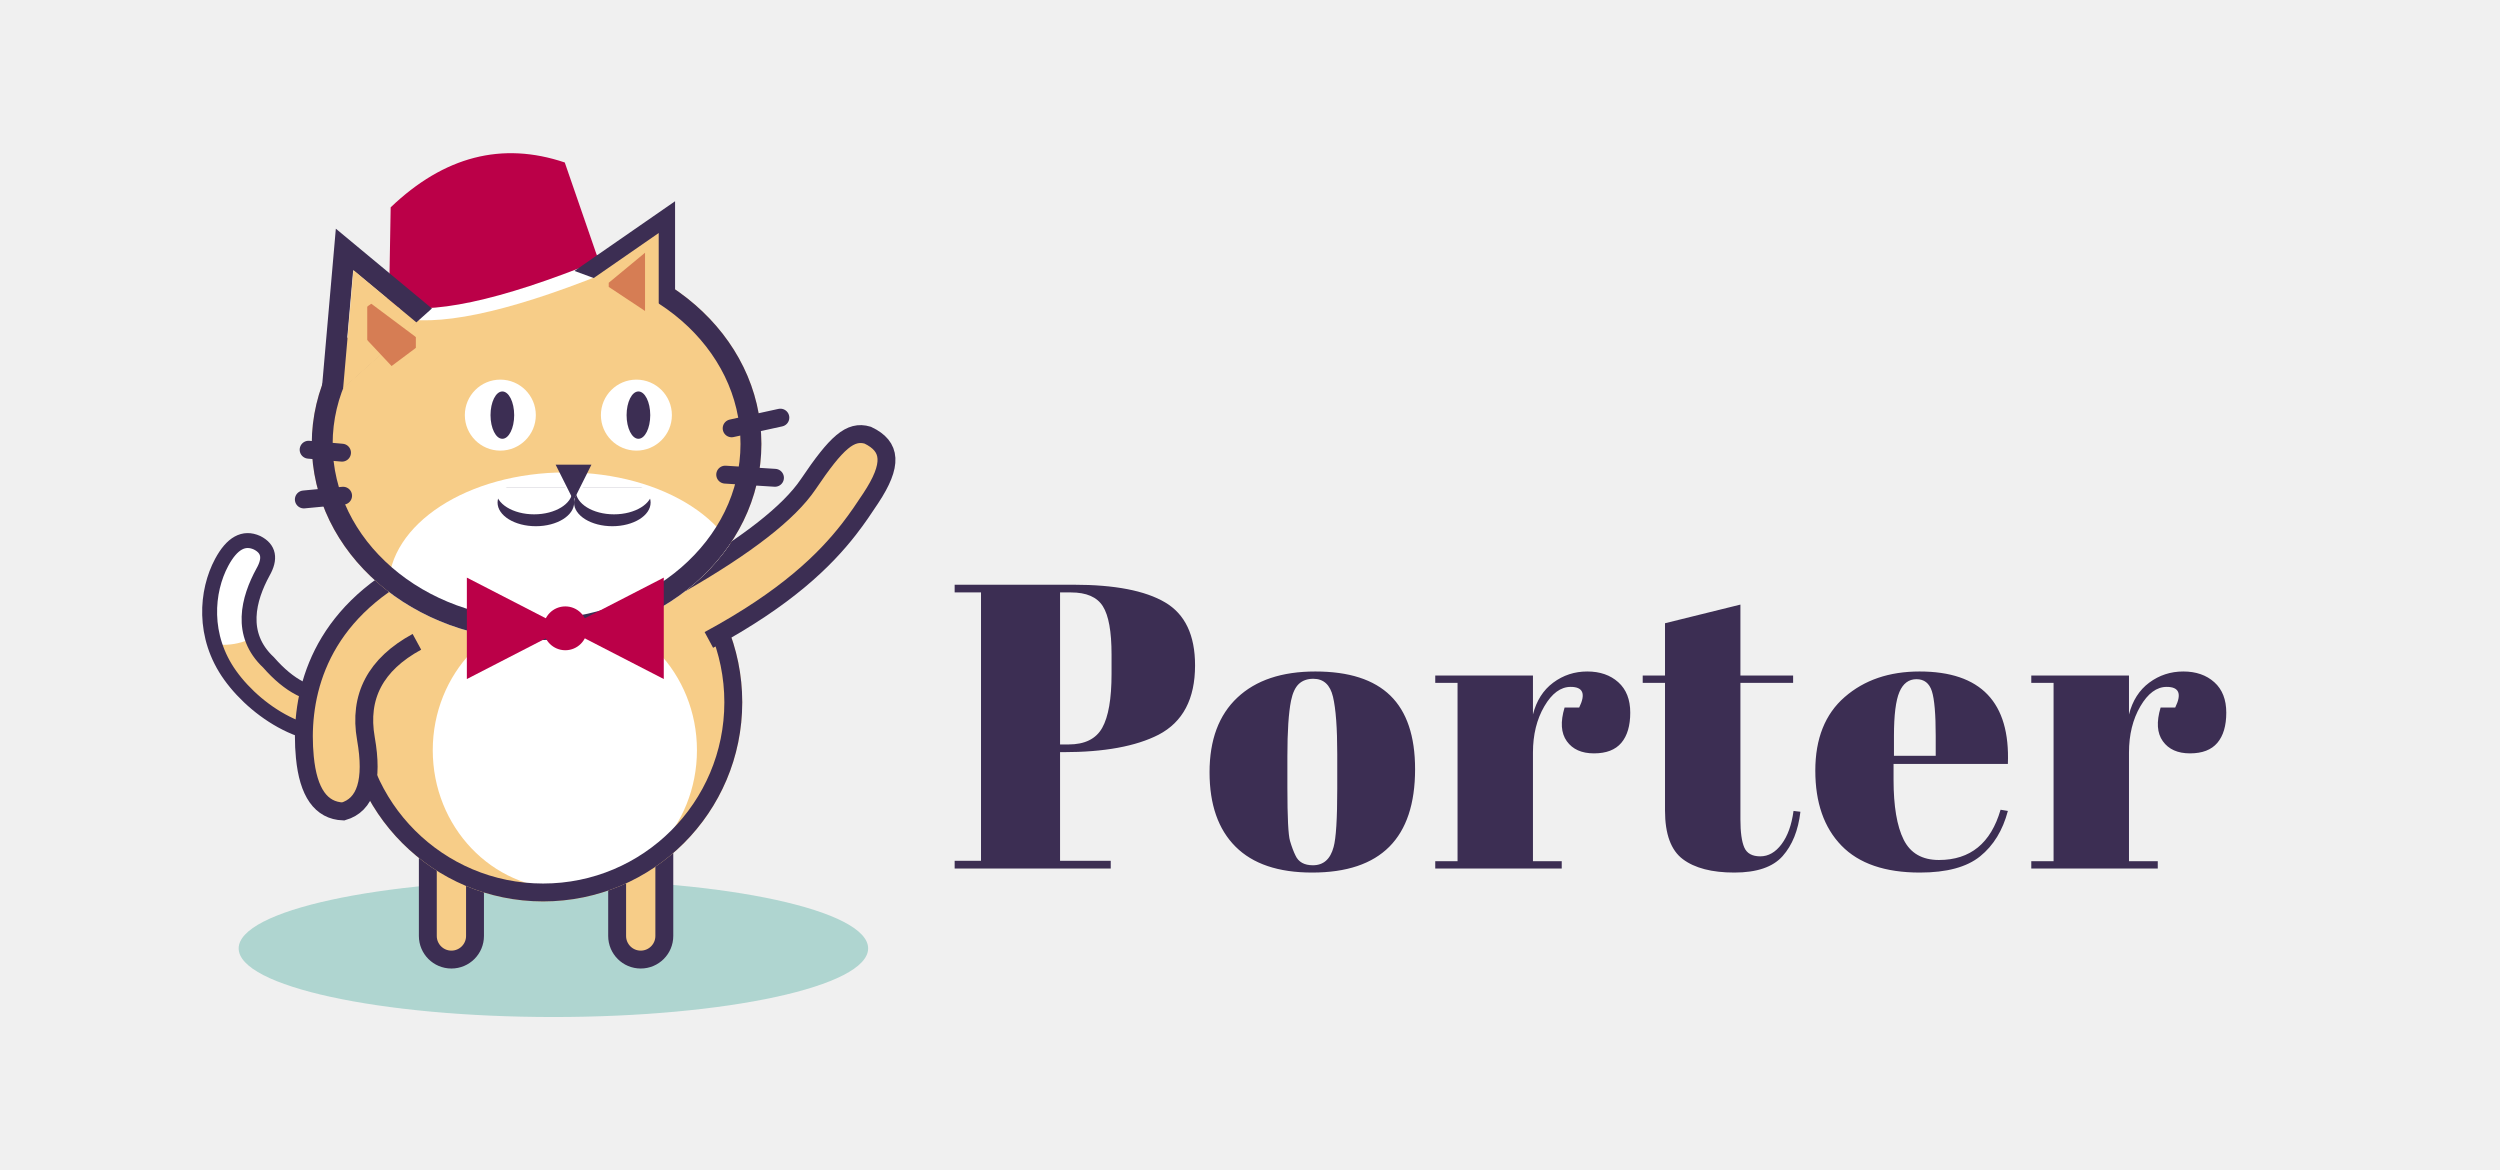
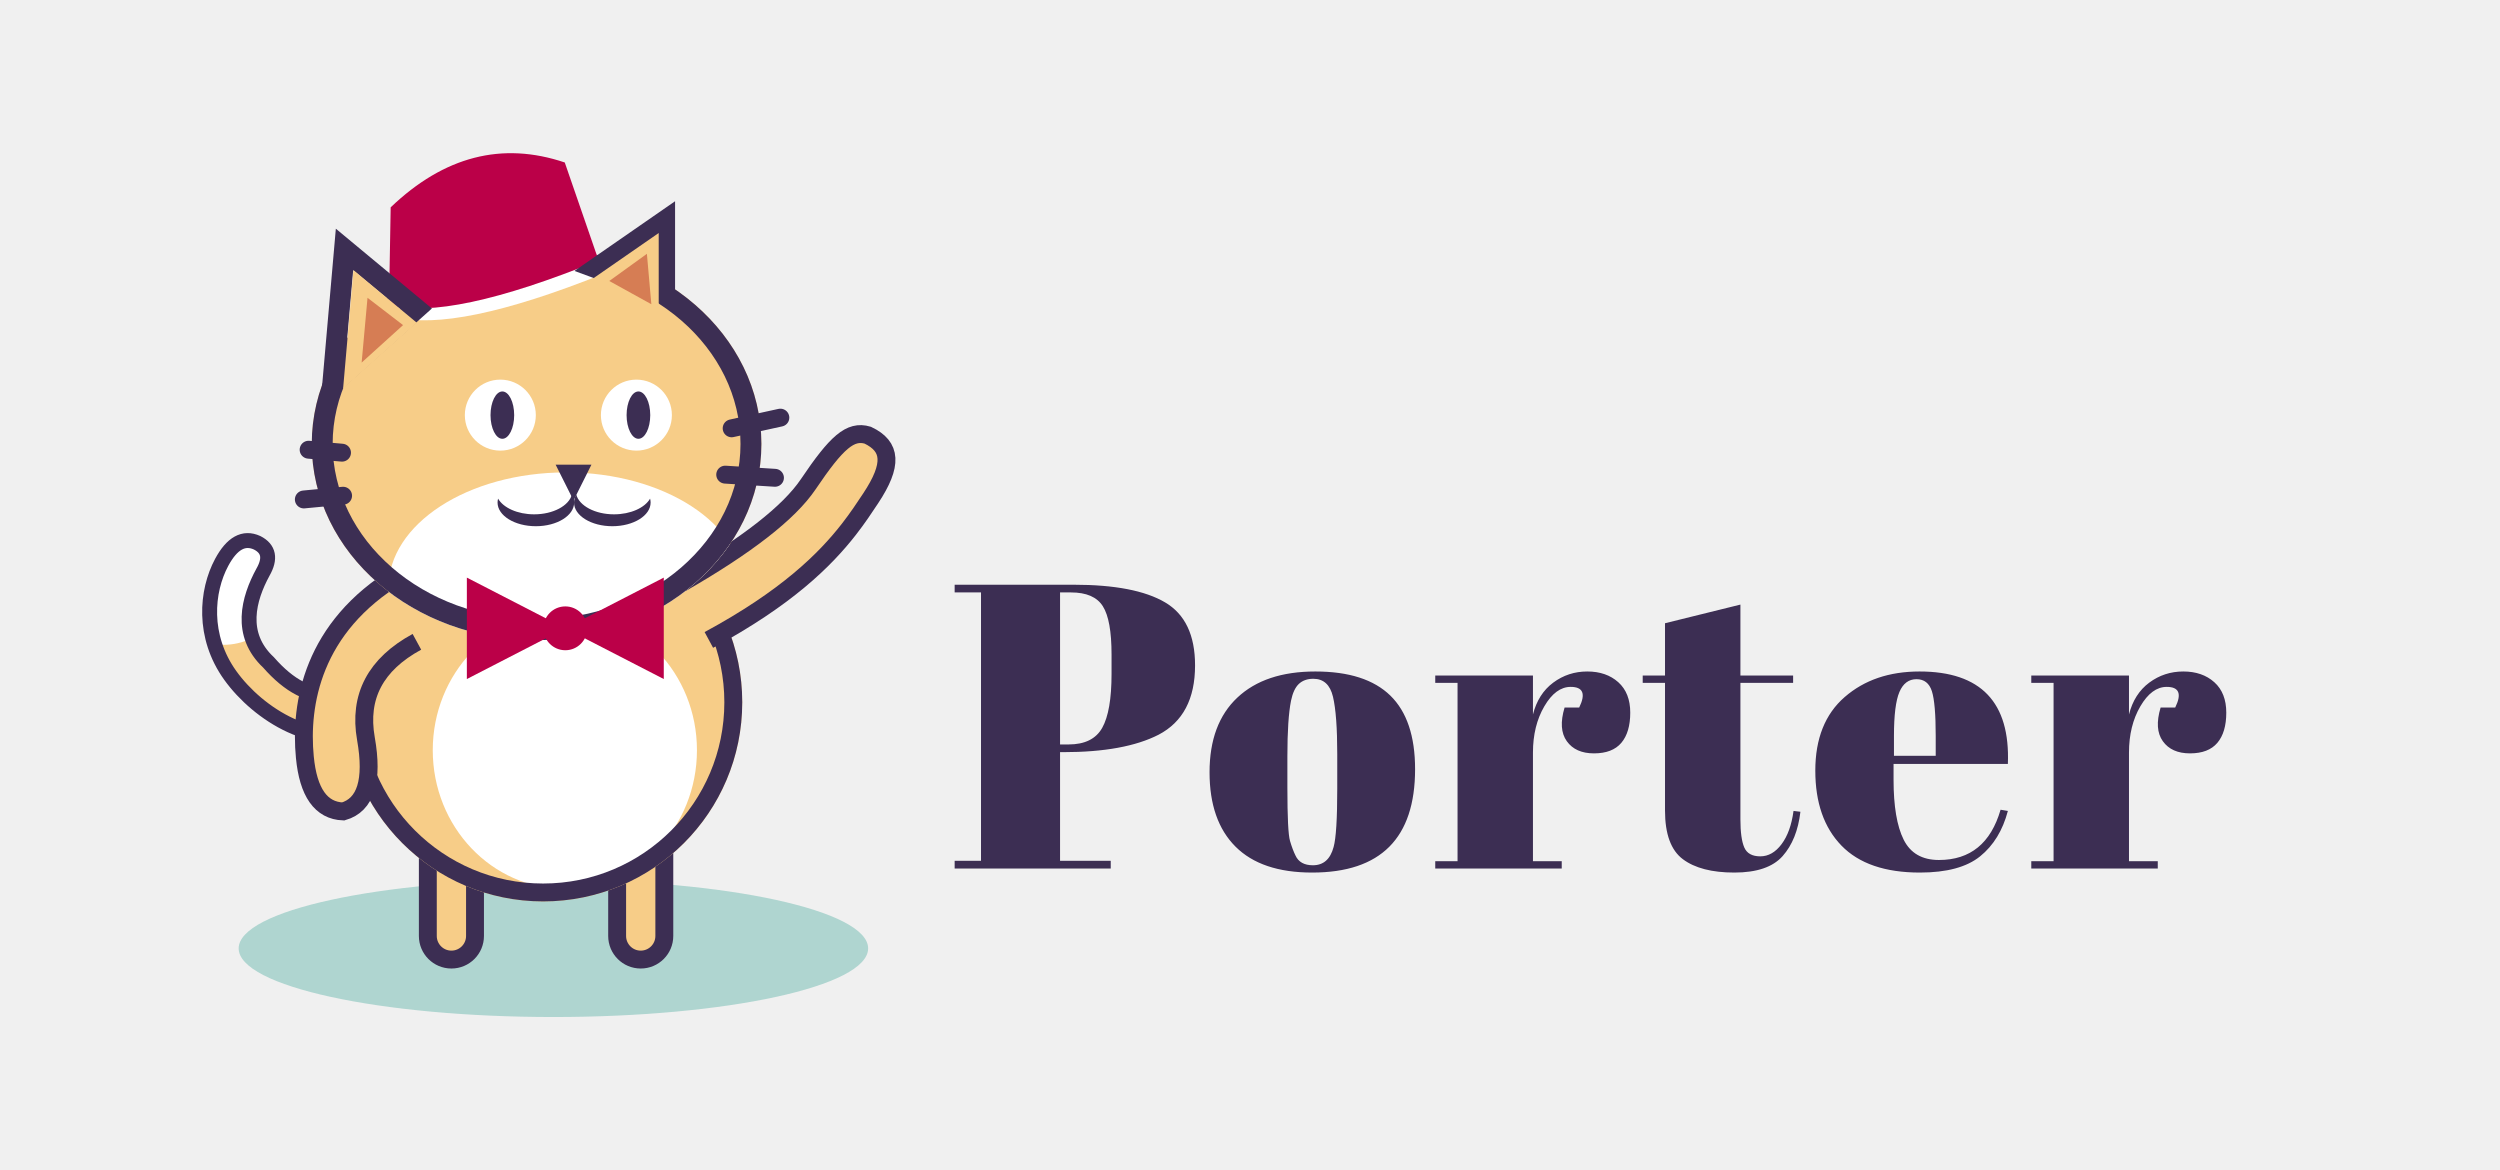
<svg xmlns="http://www.w3.org/2000/svg" xmlns:xlink="http://www.w3.org/1999/xlink" width="838px" height="392px" viewBox="0 0 838 392" version="1.1">
  <defs>
    <path d="M62.385,36.857 C48.127,56.006 34.001,57.584 20.006,41.591 C9.978,32.207 13.299,20.253 18.15,11.342 C20.765,6.762 20.108,3.478 16.18,1.49 C11.716,-0.548 7.761,1.64 4.312,8.054 C-0.861,17.676 -2.224,32.845 7.174,45.949 C16.573,59.053 36.47,71.654 53.21,63.548 C64.37,58.143 70.688,51.27 72.164,42.929" id="path-1" />
    <circle id="path-3" cx="112.052" cy="67.425" r="66.749" />
    <ellipse id="path-5" cx="75.427" cy="65.813" rx="75.357" ry="65.773" />
-     <rect id="path-7" x="0" y="0.385" width="30.202" height="17.462" />
-     <rect id="path-9" x="0" y="0.385" width="30.202" height="17.462" />
-     <polygon id="path-11" points="2.45 16.777 25.145 1.055 25.145 40.953" />
-     <polygon id="path-13" points="0.467 19.743 23.162 4.022 23.162 43.919" />
+     <polygon id="path-7" points="2.45 16.777 25.145 1.055 25.145 40.953" />
+     <polygon id="path-9" points="0.467 19.743 23.162 4.022 23.162 43.919" />
  </defs>
  <g id="logo-horiz" stroke="none" stroke-width="1" fill="none" fill-rule="evenodd">
    <path d="M320,196 L359.952,196 C373.632,196 383.824,197.97 390.528,201.911 C397.232,205.852 400.584,212.896 400.584,223.042 C400.584,234.276 396.507,242.022 388.353,246.28 C380.743,250.175 370.099,252.123 356.419,252.123 L355.332,252.123 L355.332,288.542 L372.318,288.542 L372.318,291.124 L320,291.124 L320,288.542 L328.833,288.542 L328.833,198.582 L320,198.582 L320,196 Z M355.332,198.582 L355.332,249.541 L358.185,249.541 C363.621,249.541 367.381,247.684 369.464,243.97 C371.548,240.255 372.59,234.231 372.59,225.896 L372.59,219.373 C372.59,211.673 371.616,206.282 369.668,203.202 C367.721,200.122 364.165,198.582 359.001,198.582 L355.332,198.582 Z M448.246,264.353 L448.246,252.803 C448.246,244.015 447.77,237.605 446.819,233.574 C445.868,229.543 443.671,227.527 440.228,227.527 C438.235,227.527 436.627,228.093 435.404,229.225 C434.181,230.358 433.298,232.238 432.754,234.865 C431.939,238.942 431.531,245.147 431.531,253.482 L431.531,264.082 C431.531,273.956 431.826,279.89 432.415,281.883 C433.004,283.876 433.615,285.507 434.249,286.775 C435.246,288.95 437.194,290.037 440.093,290.037 C443.626,290.037 445.936,287.999 447.023,283.922 C447.838,281.023 448.246,274.5 448.246,264.353 Z M439.821,292.483 C428.496,292.483 419.935,289.584 414.137,283.786 C408.339,277.988 405.44,269.676 405.44,258.85 C405.44,248.024 408.543,239.689 414.749,233.846 C420.955,228.002 429.674,225.081 440.908,225.081 C452.142,225.081 460.522,227.776 466.048,233.166 C471.574,238.557 474.337,246.778 474.337,257.831 C474.337,280.932 462.832,292.483 439.821,292.483 Z M526.484,230.245 C523.132,230.245 520.188,232.419 517.651,236.767 C515.114,241.116 513.846,246.28 513.846,252.259 L513.846,288.678 L523.494,288.678 L523.494,291.124 L481.096,291.124 L481.096,288.678 L488.57,288.678 L488.57,228.886 L481.096,228.886 L481.096,226.44 L513.846,226.44 L513.846,239.485 C515.024,234.865 517.289,231.309 520.641,228.818 C523.993,226.326 527.798,225.081 532.056,225.081 C536.314,225.081 539.779,226.281 542.451,228.682 C545.124,231.083 546.46,234.48 546.46,238.874 C546.46,243.268 545.464,246.642 543.47,248.998 C541.477,251.353 538.42,252.531 534.298,252.531 C530.176,252.531 527.141,251.172 525.193,248.454 C523.245,245.736 522.996,241.977 524.446,237.175 L529.338,237.175 C531.603,232.555 530.651,230.245 526.484,230.245 Z M558.111,271.692 L558.111,228.886 L550.637,228.886 L550.637,226.44 L558.111,226.44 L558.111,208.91 L583.387,202.659 L583.387,226.44 L601.053,226.44 L601.053,228.886 L583.387,228.886 L583.387,274.681 C583.387,278.939 583.817,282.065 584.678,284.058 C585.539,286.051 587.328,287.047 590.046,287.047 C592.764,287.047 595.142,285.688 597.18,282.971 C599.218,280.253 600.555,276.538 601.189,271.827 L603.499,272.099 C602.774,278.35 600.781,283.31 597.52,286.979 C594.258,290.648 588.868,292.483 581.349,292.483 C573.829,292.483 568.077,290.988 564.091,287.998 C560.104,285.009 558.111,279.573 558.111,271.692 Z M643.552,292.483 C631.865,292.483 623.1,289.471 617.257,283.446 C611.413,277.422 608.492,269.042 608.492,258.306 C608.492,247.571 611.776,239.349 618.344,233.642 C624.912,227.934 633.269,225.081 643.416,225.081 C663.981,225.081 673.855,235.408 673.04,256.064 L634.719,256.064 L634.719,261.364 C634.719,270.242 635.851,276.946 638.116,281.476 C640.381,286.005 644.322,288.27 649.938,288.27 C660.447,288.27 667.333,282.653 670.594,271.42 L673.04,271.827 C671.319,278.35 668.216,283.423 663.731,287.047 C659.247,290.671 652.52,292.483 643.552,292.483 Z M634.854,253.346 L648.851,253.346 L648.851,246.687 C648.851,239.349 648.421,234.344 647.56,231.671 C646.7,228.999 644.978,227.663 642.396,227.663 C639.815,227.663 637.912,229.09 636.689,231.943 C635.466,234.797 634.854,239.712 634.854,246.687 L634.854,253.346 Z M726.274,230.245 C722.922,230.245 719.978,232.419 717.441,236.767 C714.904,241.116 713.636,246.28 713.636,252.259 L713.636,288.678 L723.284,288.678 L723.284,291.124 L680.886,291.124 L680.886,288.678 L688.36,288.678 L688.36,228.886 L680.886,228.886 L680.886,226.44 L713.636,226.44 L713.636,239.485 C714.814,234.865 717.079,231.309 720.431,228.818 C723.783,226.326 727.588,225.081 731.846,225.081 C736.103,225.081 739.569,226.281 742.241,228.682 C744.914,231.083 746.25,234.48 746.25,238.874 C746.25,243.268 745.253,246.642 743.26,248.998 C741.267,251.353 738.21,252.531 734.088,252.531 C729.966,252.531 726.931,251.172 724.983,248.454 C723.035,245.736 722.786,241.977 724.236,237.175 L729.128,237.175 C731.393,232.555 730.441,230.245 726.274,230.245 Z" id="Porter" fill="#3C2E53" />
    <ellipse id="Oval-18" fill="#AFD5D0" fill-rule="nonzero" cx="185.5" cy="317.906" rx="105.5" ry="23" />
    <g id="M-A-I-N-" transform="translate(70, 50)">
      <g id="torso" transform="translate(0, 93.2047)">
        <g id="Group" transform="translate(0, 24.78002)">
          <g id="TA-I.-L" transform="translate(0, 12.45852)">
            <g id="Group-2">
              <mask id="mask-2" fill="white">
                <use xlink:href="#path-1" />
              </mask>
              <use id="T-A-I-L" stroke="#3C2E53" stroke-width="2" fill="#F7CD88" fill-rule="nonzero" xlink:href="#path-1" />
              <ellipse id="Oval-5" fill="#FFFFFF" fill-rule="nonzero" mask="url(#mask-2)" cx="4.949" cy="8.924" rx="23.797" ry="26.772" />
            </g>
            <path d="M62.385,36.857 C48.127,56.006 34.001,57.584 20.006,41.591 C9.978,32.207 13.299,20.253 18.15,11.342 C20.765,6.762 20.108,3.478 16.18,1.49 C11.716,-0.548 7.761,1.64 4.312,8.054 C-0.861,17.676 -2.224,32.845 7.174,45.949 C16.573,59.053 36.47,71.654 53.21,63.548 C64.37,58.143 70.688,51.27 72.164,42.929" id="T-A-I-L" stroke="#3C2E53" stroke-width="5" fill-rule="nonzero" />
          </g>
          <rect id="Rectangle-7" stroke="#3C2E53" stroke-width="6" fill="#F7CD88" fill-rule="nonzero" x="73.408" y="92.239" width="15.814" height="61.425" rx="7.907" />
          <rect id="Rectangle-7" stroke="#3C2E53" stroke-width="6" fill="#F7CD88" fill-rule="nonzero" x="136.866" y="92.239" width="15.814" height="61.425" rx="7.907" />
          <mask id="mask-4" fill="white">
            <use xlink:href="#path-3" />
          </mask>
          <use id="Oval-12" fill="#F7CD88" fill-rule="nonzero" xlink:href="#path-3" />
          <ellipse id="Oval-13" fill="#FFFFFF" fill-rule="nonzero" mask="url(#mask-4)" cx="119.339" cy="83.49" rx="44.279" ry="46.493" />
        </g>
        <circle id="Oval-12" stroke="#3C2E53" stroke-width="6" fill-rule="nonzero" cx="112.052" cy="92.205" r="63.749" />
        <path d="M155.362,41.026 C180.002,35.366 196.748,28.953 205.6,21.786 C218.879,11.035 224.423,8.509 229.512,11.864 C236.013,17.816 234.712,23.794 224.253,32.41 C221.42,34.744 218.214,37.395 214.255,40.177 C203.602,47.665 187.496,56.109 158.518,61.926" id="arm" stroke="#3C2E53" stroke-width="6" fill="#F7CD88" fill-rule="nonzero" transform="translate(194.422, 36.20193) rotate(-17) translate(-194.422, -36.20193) " />
        <path d="M28.123,93.685 C43.602,96.83 54.917,92.209 62.069,79.824 C69.221,67.438 76.399,62.833 83.604,66.008 C89.117,70.996 88.499,78.397 81.751,88.211 C71.629,102.931 51.797,120.015 18.467,114.756" id="Path-29" stroke="#3C2E53" stroke-width="6" fill="#F7CD88" fill-rule="nonzero" transform="translate(52.89435, 90.38266) rotate(140) translate(-52.89435, -90.38266) " />
      </g>
      <g id="head" transform="translate(31.74618, 0)">
        <g id="HEAD" transform="translate(2.687287, 32.99605)">
          <mask id="mask-6" fill="white">
            <use xlink:href="#path-5" />
          </mask>
          <use id="head" fill="#F7CD88" fill-rule="nonzero" xlink:href="#path-5" />
          <ellipse id="Oval-4" fill="#FFFFFF" fill-rule="nonzero" mask="url(#mask-6)" cx="85.272" cy="114.027" rx="59.492" ry="38.67" />
        </g>
        <ellipse stroke="#3C2E53" stroke-width="7" fill-rule="nonzero" cx="78.114" cy="98.809" rx="71.857" ry="62.273" />
-         <g id="mouth" transform="translate(62.17965, 105.7587)">
-           <g id="Group-10" transform="translate(25.28425, 7.380892)">
-             <mask id="mask-8" fill="white">
-               <use xlink:href="#path-7" />
-             </mask>
-             <g id="Rectangle-5" fill-rule="nonzero" />
-             <ellipse id="Oval-10" fill="#3C2E53" fill-rule="nonzero" mask="url(#mask-8)" cx="16.039" cy="5.316" rx="12.836" ry="7.932" />
-             <ellipse id="Oval-10" fill="#FFFFFF" fill-rule="nonzero" mask="url(#mask-8)" cx="16.611" cy="1.333" rx="12.836" ry="7.932" />
+         <g id="mouth" transform="translate(64.17965, 105.7587)" fill="#3C2E53" fill-rule="nonzero">
+           <g id="Group-10" transform="translate(26.28425, 9.380892)">
+             <path d="M0.95,0.644 C1.961,4.401 7.245,7.265 13.611,7.265 C19.183,7.265 23.926,5.072 25.701,2.005 C25.815,2.432 25.875,2.87 25.875,3.316 C25.875,7.697 20.128,11.248 13.039,11.248 C5.95,11.248 0.203,7.697 0.203,3.316 C0.203,2.379 0.466,1.479 0.95,0.644 Z" id="Combined-Shape" />
          </g>
-           <g id="Group-10" transform="translate(16.22926, 16.38089) scale(-1, 1) translate(-16.22926, -16.38089) translate(0.72926, 7.380892)">
-             <mask id="mask-10" fill="white">
-               <use xlink:href="#path-9" />
-             </mask>
-             <g id="Rectangle-5" fill-rule="nonzero" />
-             <ellipse id="Oval-10" fill="#3C2E53" fill-rule="nonzero" mask="url(#mask-10)" cx="16.039" cy="5.316" rx="12.836" ry="7.932" />
-             <ellipse id="Oval-10" fill="#FFFFFF" fill-rule="nonzero" mask="url(#mask-10)" cx="16.611" cy="1.333" rx="12.836" ry="7.932" />
+           <g id="Group-10" transform="translate(13.72926, 15.38089) scale(-1, 1) translate(-13.72926, -15.38089) translate(0.72926, 9.380892)">
+             <path d="M0.95,0.644 C1.961,4.401 7.245,7.265 13.611,7.265 C19.183,7.265 23.926,5.072 25.701,2.005 C25.815,2.432 25.875,2.87 25.875,3.316 C25.875,7.697 20.128,11.248 13.039,11.248 C5.95,11.248 0.203,7.697 0.203,3.316 C0.203,2.379 0.466,1.479 0.95,0.644 Z" id="Combined-Shape" />
          </g>
-           <polygon id="Path-24" fill="#3C2E53" fill-rule="nonzero" points="22.324 0 34.324 0 28.324 12" />
+           <polygon id="Path-24" points="20.324 0 32.324 0 26.324 12" />
        </g>
        <g id="eyes" transform="translate(53.26426, 76.99561)" fill-rule="nonzero">
          <circle id="Oval" fill="#FFFFFF" cx="12.7" cy="12.154" r="11.898" />
          <circle id="Oval-2" fill="#FFFFFF" cx="58.31" cy="12.154" r="11.898" />
          <ellipse id="Oval" fill="#3C2E53" cx="13.377" cy="12.154" rx="3.966" ry="7.932" />
          <ellipse id="Oval-2" fill="#3C2E53" cx="58.988" cy="12.154" rx="3.966" ry="7.932" />
        </g>
        <g id="hat" transform="translate(27.93901, 0.283712)" fill-rule="nonzero">
          <path d="M72.683,40.924 L60.105,6.644 C39.717,0.65 20.723,6.364 3.122,23.784 C3.122,30.938 3.122,30.938 3.122,56.547 C16.734,59.901 39.921,54.693 72.683,40.924 Z" id="Path-14" fill="#FFFFFF" transform="translate(37.90262, 30.93764) rotate(1) translate(-37.90262, -30.93764) " />
          <path d="M71.143,36.424 L59.219,3.775 C38.096,-2.948 18.735,2.401 1.134,19.822 C1.134,26.975 1.134,26.975 1.134,52.585 C14.746,55.939 38.082,50.552 71.143,36.424 Z" id="Path-14" fill="#BB0048" transform="translate(36.13846, 27.25872) rotate(1) translate(-36.13846, -27.25872) " />
        </g>
        <g id="l-ear" transform="translate(12.50382, 40.40576)">
          <path d="M-2.513,11.886 L23.063,-5.831 L23.063,39.133 L-2.513,11.886 Z" id="Path-18" stroke="#3C2E53" stroke-width="7" stroke-linecap="square" fill-rule="nonzero" transform="translate(11.19055, 15.57067) scale(-1, 1) rotate(-5) translate(-11.19055, -15.57067) " />
-           <mask id="mask-12" fill="white">
-             <use xlink:href="#path-11" />
+           <mask id="mask-8" fill="white">
+             <use xlink:href="#path-7" />
          </mask>
-           <use id="Path-18" fill="#F7CD88" fill-rule="nonzero" transform="translate(13.79731, 21.00437) scale(-1, 1) rotate(-5) translate(-13.79731, -21.00437) " xlink:href="#path-11" />
-           <polygon id="Path-10" fill="#D67D54" fill-rule="nonzero" mask="url(#mask-12)" points="8.847 10.387 8.847 38.391 27.576 24.389" />
+           <use id="Path-18" fill="#F7CD88" fill-rule="nonzero" transform="translate(13.79731, 21.00437) scale(-1, 1) rotate(-5) translate(-13.79731, -21.00437) " xlink:href="#path-7" />
        </g>
        <g id="r-ear-fill" transform="translate(95.89199, 24.08066)">
          <polygon id="Path-18" stroke="#3C2E53" stroke-width="7" fill-rule="nonzero" points="2.45 15.777 25.145 0.055 25.145 24.089" />
-           <mask id="mask-14" fill="white">
-             <use xlink:href="#path-13" />
+           <mask id="mask-10" fill="white">
+             <use xlink:href="#path-9" />
          </mask>
-           <use id="Path-18" fill="#F7CD88" fill-rule="nonzero" xlink:href="#path-13" />
-           <polyline id="Path-12" fill="#D67D54" fill-rule="nonzero" mask="url(#mask-14)" points="6.406 20.706 18.578 10.635 18.578 30.157 6.406 22.088" />
+           <use id="Path-18" fill="#F7CD88" fill-rule="nonzero" xlink:href="#path-9" />
        </g>
        <g id="bow-1" transform="translate(54.31705, 142.7393)" fill="#BB0048" fill-rule="nonzero">
          <polygon id="Path-3" points="0.427 0.873 0.427 34.876 66.433 0.873 66.433 34.876" />
          <circle id="Oval" stroke="#BB0048" cx="33.43" cy="17.875" r="6.847" />
        </g>
        <g id="whiskers" transform="translate(0, 89.23855)" fill-rule="nonzero" stroke="#3C2E53" stroke-linecap="round" stroke-width="6">
          <path d="M143.502,4.333 L159.83,0.753" id="Path-26" />
          <path d="M141.342,19.861 L158.024,20.92" id="Path-26" />
          <path d="M13.257,26.927 L0.098,28.179" id="Path-26" />
          <path d="M12.896,12.499 L1.703,11.506" id="Path-27" />
        </g>
      </g>
    </g>
+     <polygon id="Path-39" fill="#D67D54" fill-rule="nonzero" transform="translate(127.9961, 110.4785) rotate(-2) translate(-127.9961, -110.4785) " points="123.568 99.66 135.154 109.223 120.838 121.297" />
+     <polygon id="Path-40" fill="#D67D54" fill-rule="nonzero" transform="translate(211.627, 93.11133) rotate(4) translate(-211.627, -93.11133) " points="204.32 94.699 218.934 101.488 216.266 84.734" />
  </g>
</svg>
